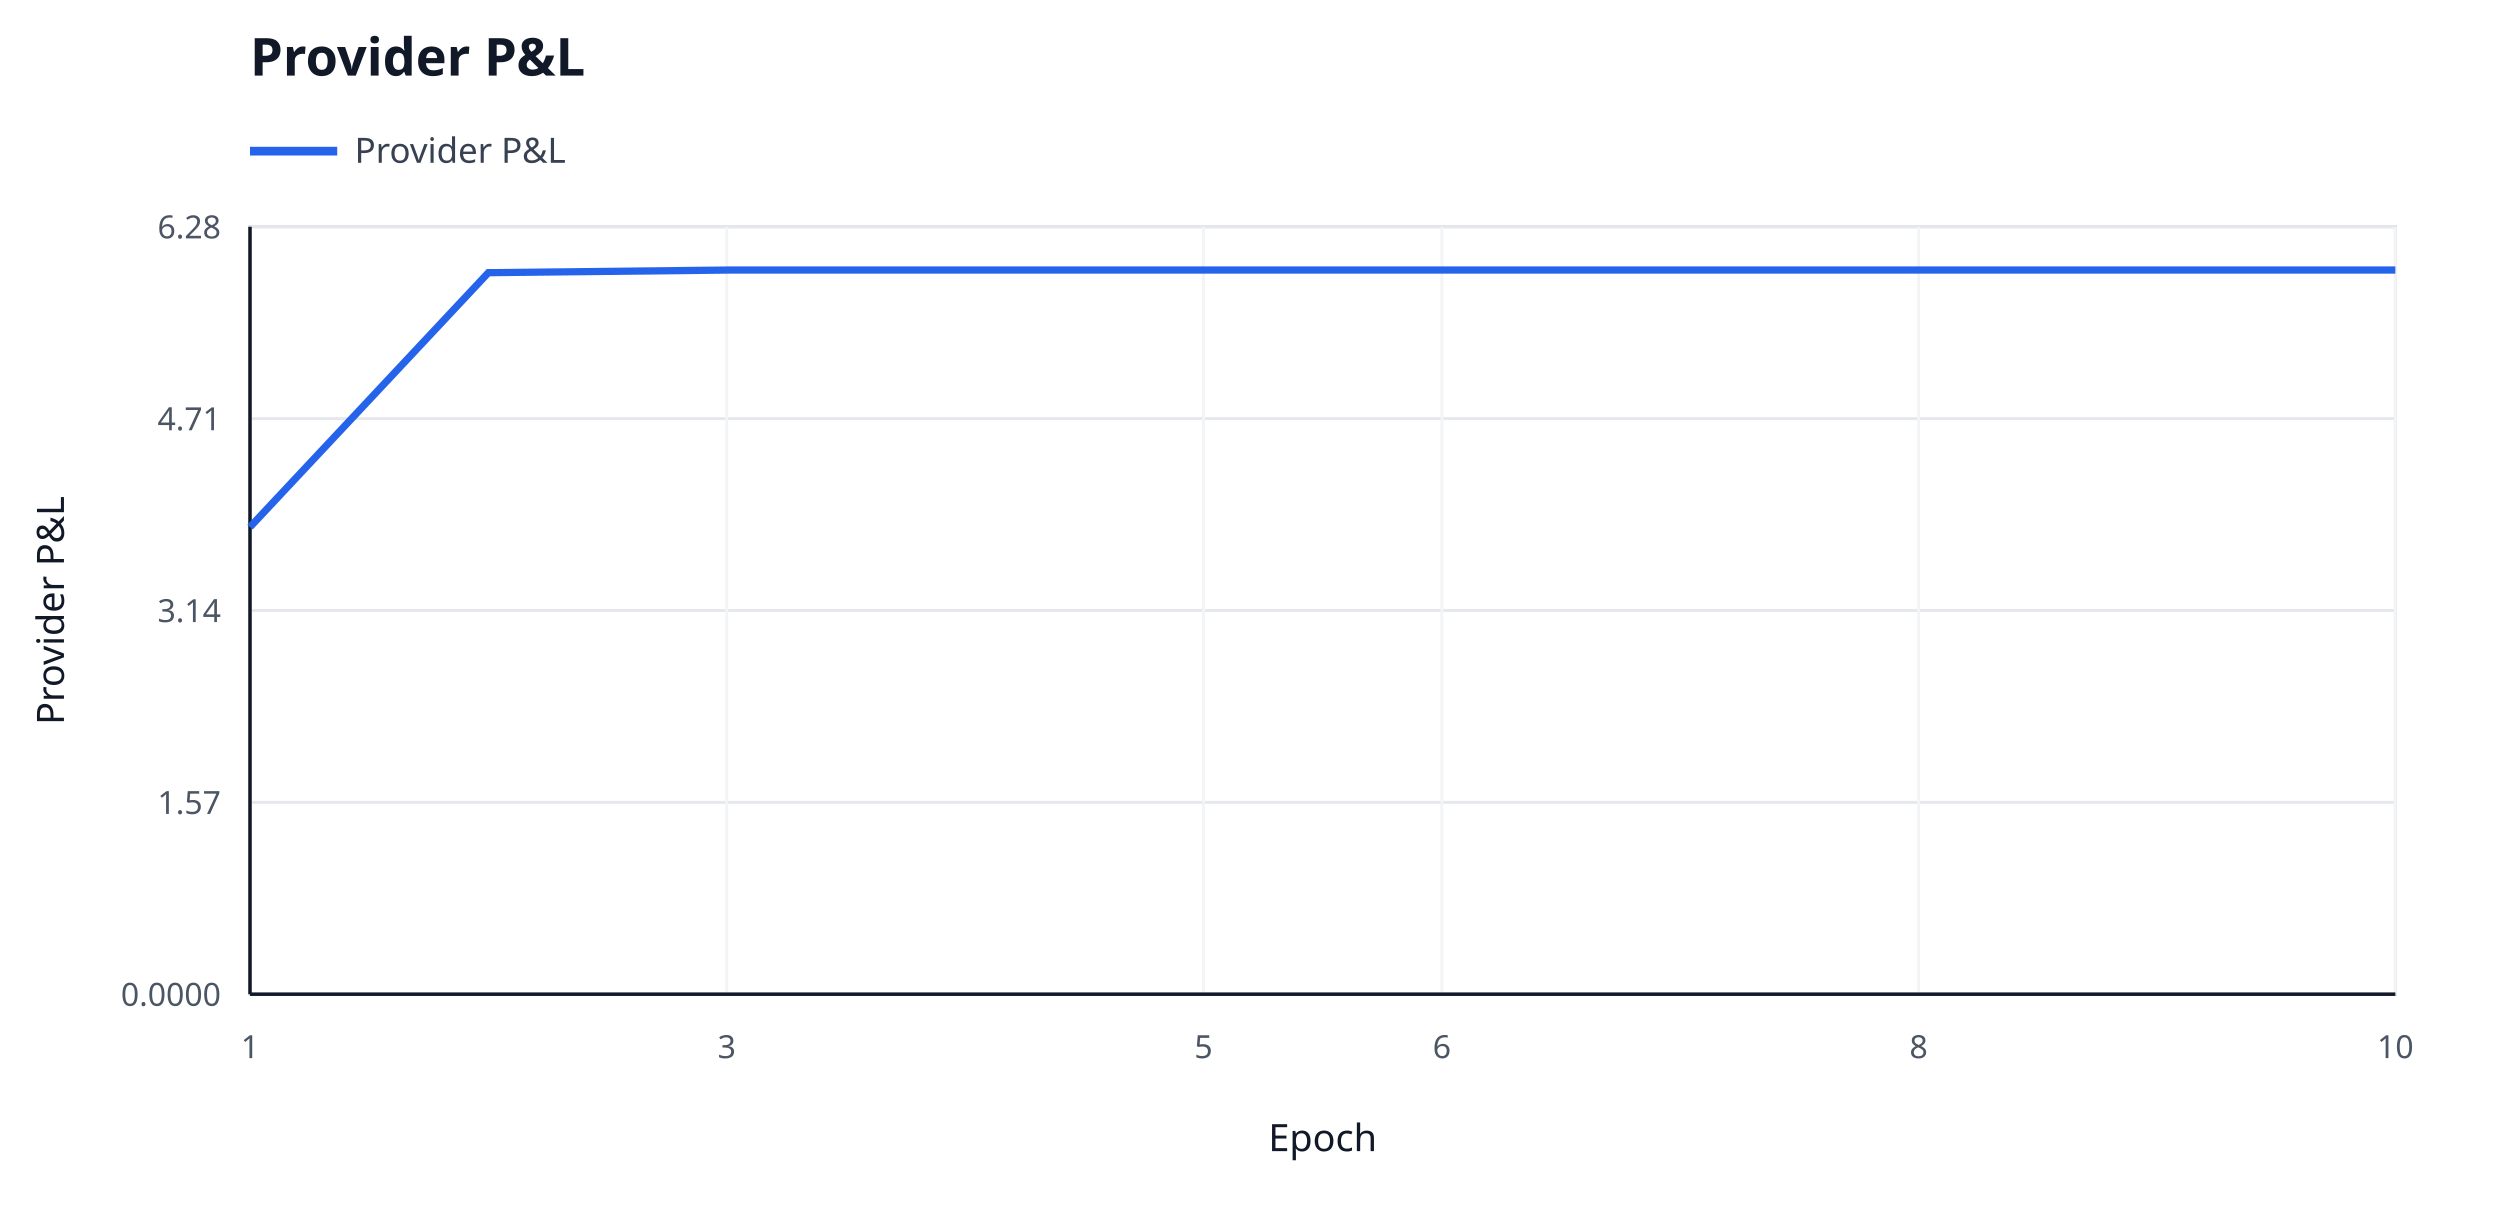
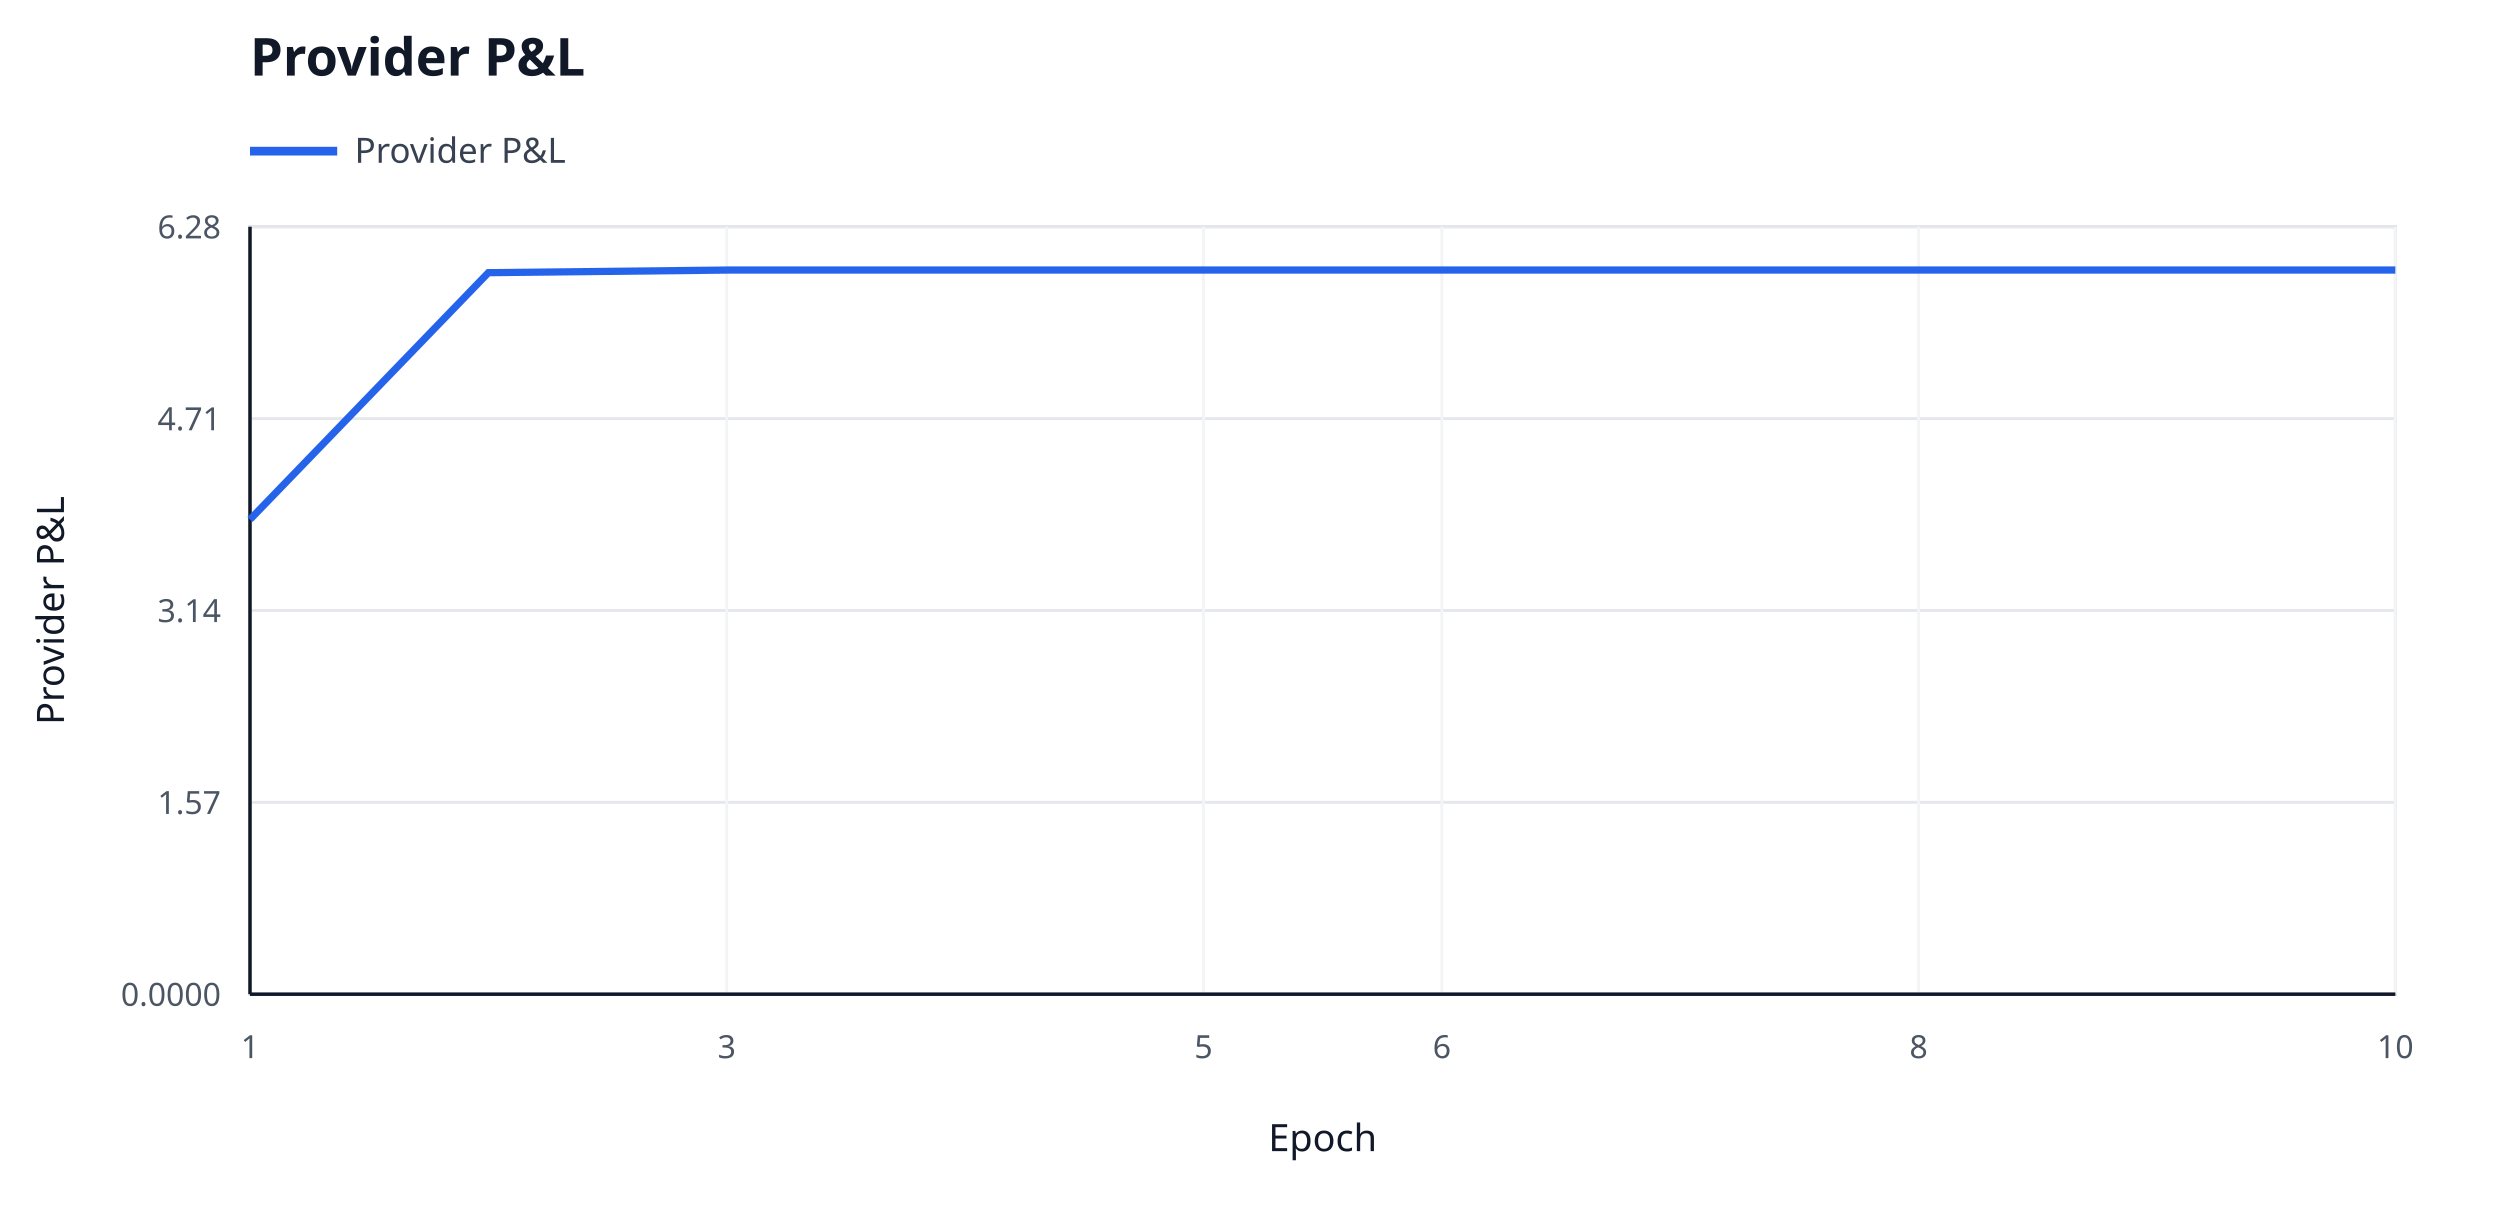
<svg xmlns="http://www.w3.org/2000/svg" width="860" height="420" viewBox="0 0 860 420">
  <rect width="100%" height="100%" fill="#ffffff" />
  <text x="86" y="26" font-family="sans-serif" font-size="18" font-weight="700" fill="#111827">Provider P&amp;L</text>
  <line x1="86" y1="52" x2="116" y2="52" stroke="#2563eb" stroke-width="3" />
  <text x="122" y="56" font-family="sans-serif" font-size="12" fill="#374151">Provider P&amp;L</text>
  <rect x="86" y="78" width="738" height="264" fill="#ffffff" stroke="#d1d5db" />
  <line x1="86" y1="342.0" x2="824" y2="342.0" stroke="#e5e7eb" stroke-width="1" />
  <text x="76" y="346.0" font-family="sans-serif" font-size="11" text-anchor="end" fill="#4b5563">0.0000</text>
  <line x1="86" y1="276.0" x2="824" y2="276.0" stroke="#e5e7eb" stroke-width="1" />
  <text x="76" y="280.0" font-family="sans-serif" font-size="11" text-anchor="end" fill="#4b5563">1.57</text>
  <line x1="86" y1="210.0" x2="824" y2="210.0" stroke="#e5e7eb" stroke-width="1" />
  <text x="76" y="214.0" font-family="sans-serif" font-size="11" text-anchor="end" fill="#4b5563">3.14</text>
  <line x1="86" y1="144.0" x2="824" y2="144.0" stroke="#e5e7eb" stroke-width="1" />
  <text x="76" y="148.0" font-family="sans-serif" font-size="11" text-anchor="end" fill="#4b5563">4.71</text>
  <line x1="86" y1="78.0" x2="824" y2="78.0" stroke="#e5e7eb" stroke-width="1" />
  <text x="76" y="82.0" font-family="sans-serif" font-size="11" text-anchor="end" fill="#4b5563">6.28</text>
  <line x1="86.0" y1="78" x2="86.0" y2="342" stroke="#f3f4f6" stroke-width="1" />
  <text x="86.0" y="364" font-family="sans-serif" font-size="11" text-anchor="middle" fill="#4b5563">1</text>
  <line x1="250.0" y1="78" x2="250.0" y2="342" stroke="#f3f4f6" stroke-width="1" />
  <text x="250.0" y="364" font-family="sans-serif" font-size="11" text-anchor="middle" fill="#4b5563">3</text>
  <line x1="414.0" y1="78" x2="414.0" y2="342" stroke="#f3f4f6" stroke-width="1" />
  <text x="414.0" y="364" font-family="sans-serif" font-size="11" text-anchor="middle" fill="#4b5563">5</text>
  <line x1="496.0" y1="78" x2="496.0" y2="342" stroke="#f3f4f6" stroke-width="1" />
  <text x="496.0" y="364" font-family="sans-serif" font-size="11" text-anchor="middle" fill="#4b5563">6</text>
  <line x1="660.0" y1="78" x2="660.0" y2="342" stroke="#f3f4f6" stroke-width="1" />
  <text x="660.0" y="364" font-family="sans-serif" font-size="11" text-anchor="middle" fill="#4b5563">8</text>
  <line x1="824.0" y1="78" x2="824.0" y2="342" stroke="#f3f4f6" stroke-width="1" />
  <text x="824.0" y="364" font-family="sans-serif" font-size="11" text-anchor="middle" fill="#4b5563">10</text>
  <line x1="86" y1="342" x2="824" y2="342" stroke="#111827" stroke-width="1.2" />
  <line x1="86" y1="78" x2="86" y2="342" stroke="#111827" stroke-width="1.2" />
  <text x="455.0" y="396" font-family="sans-serif" font-size="13" text-anchor="middle" fill="#111827">Epoch</text>
  <text transform="translate(22 210.0) rotate(-90)" font-family="sans-serif" font-size="13" text-anchor="middle" fill="#111827">Provider P&amp;L</text>
-   <polyline fill="none" stroke="#2563eb" stroke-width="2.5" points="86.0,181.3 168.0,93.8 250.0,92.9 332.0,92.9 414.0,92.9 496.0,92.9 578.0,92.9 660.0,92.9 742.0,92.9 824.0,92.9" />
+   <polyline fill="none" stroke="#2563eb" stroke-width="2.5" points="86.0,178.7 168.0,93.8 250.0,92.9 332.0,92.9 414.0,92.9 496.0,92.9 578.0,92.9 660.0,92.9 742.0,92.9 824.0,92.9" />
</svg>
